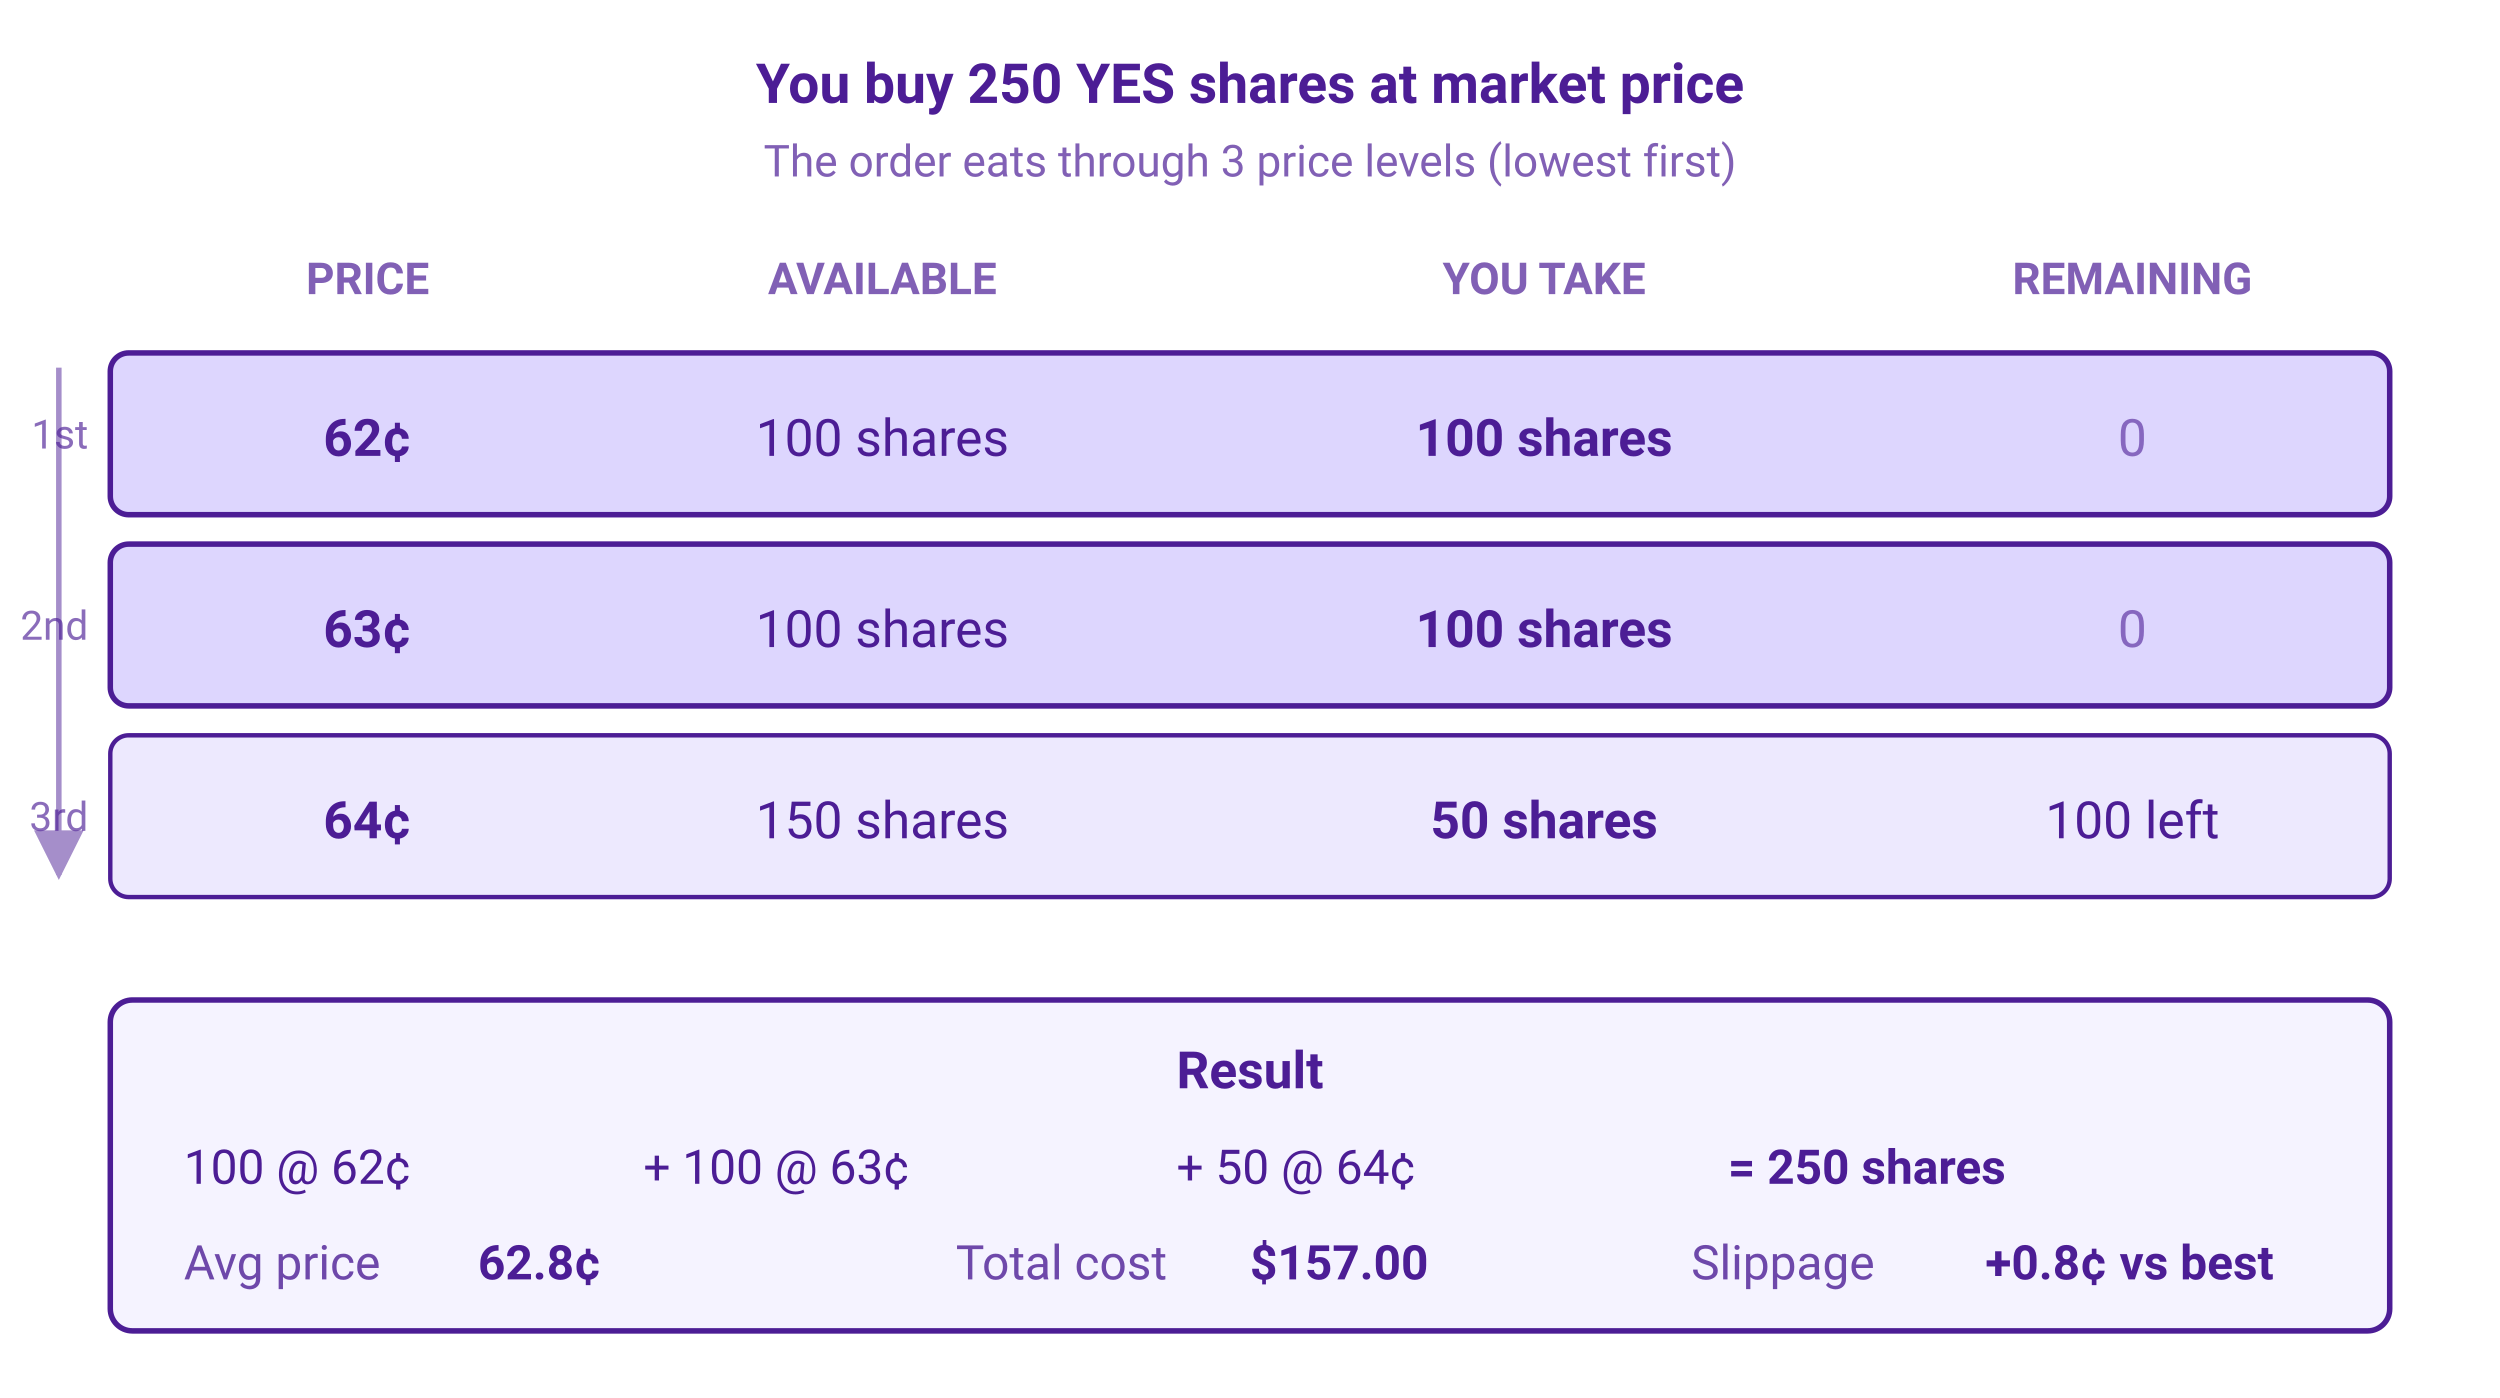
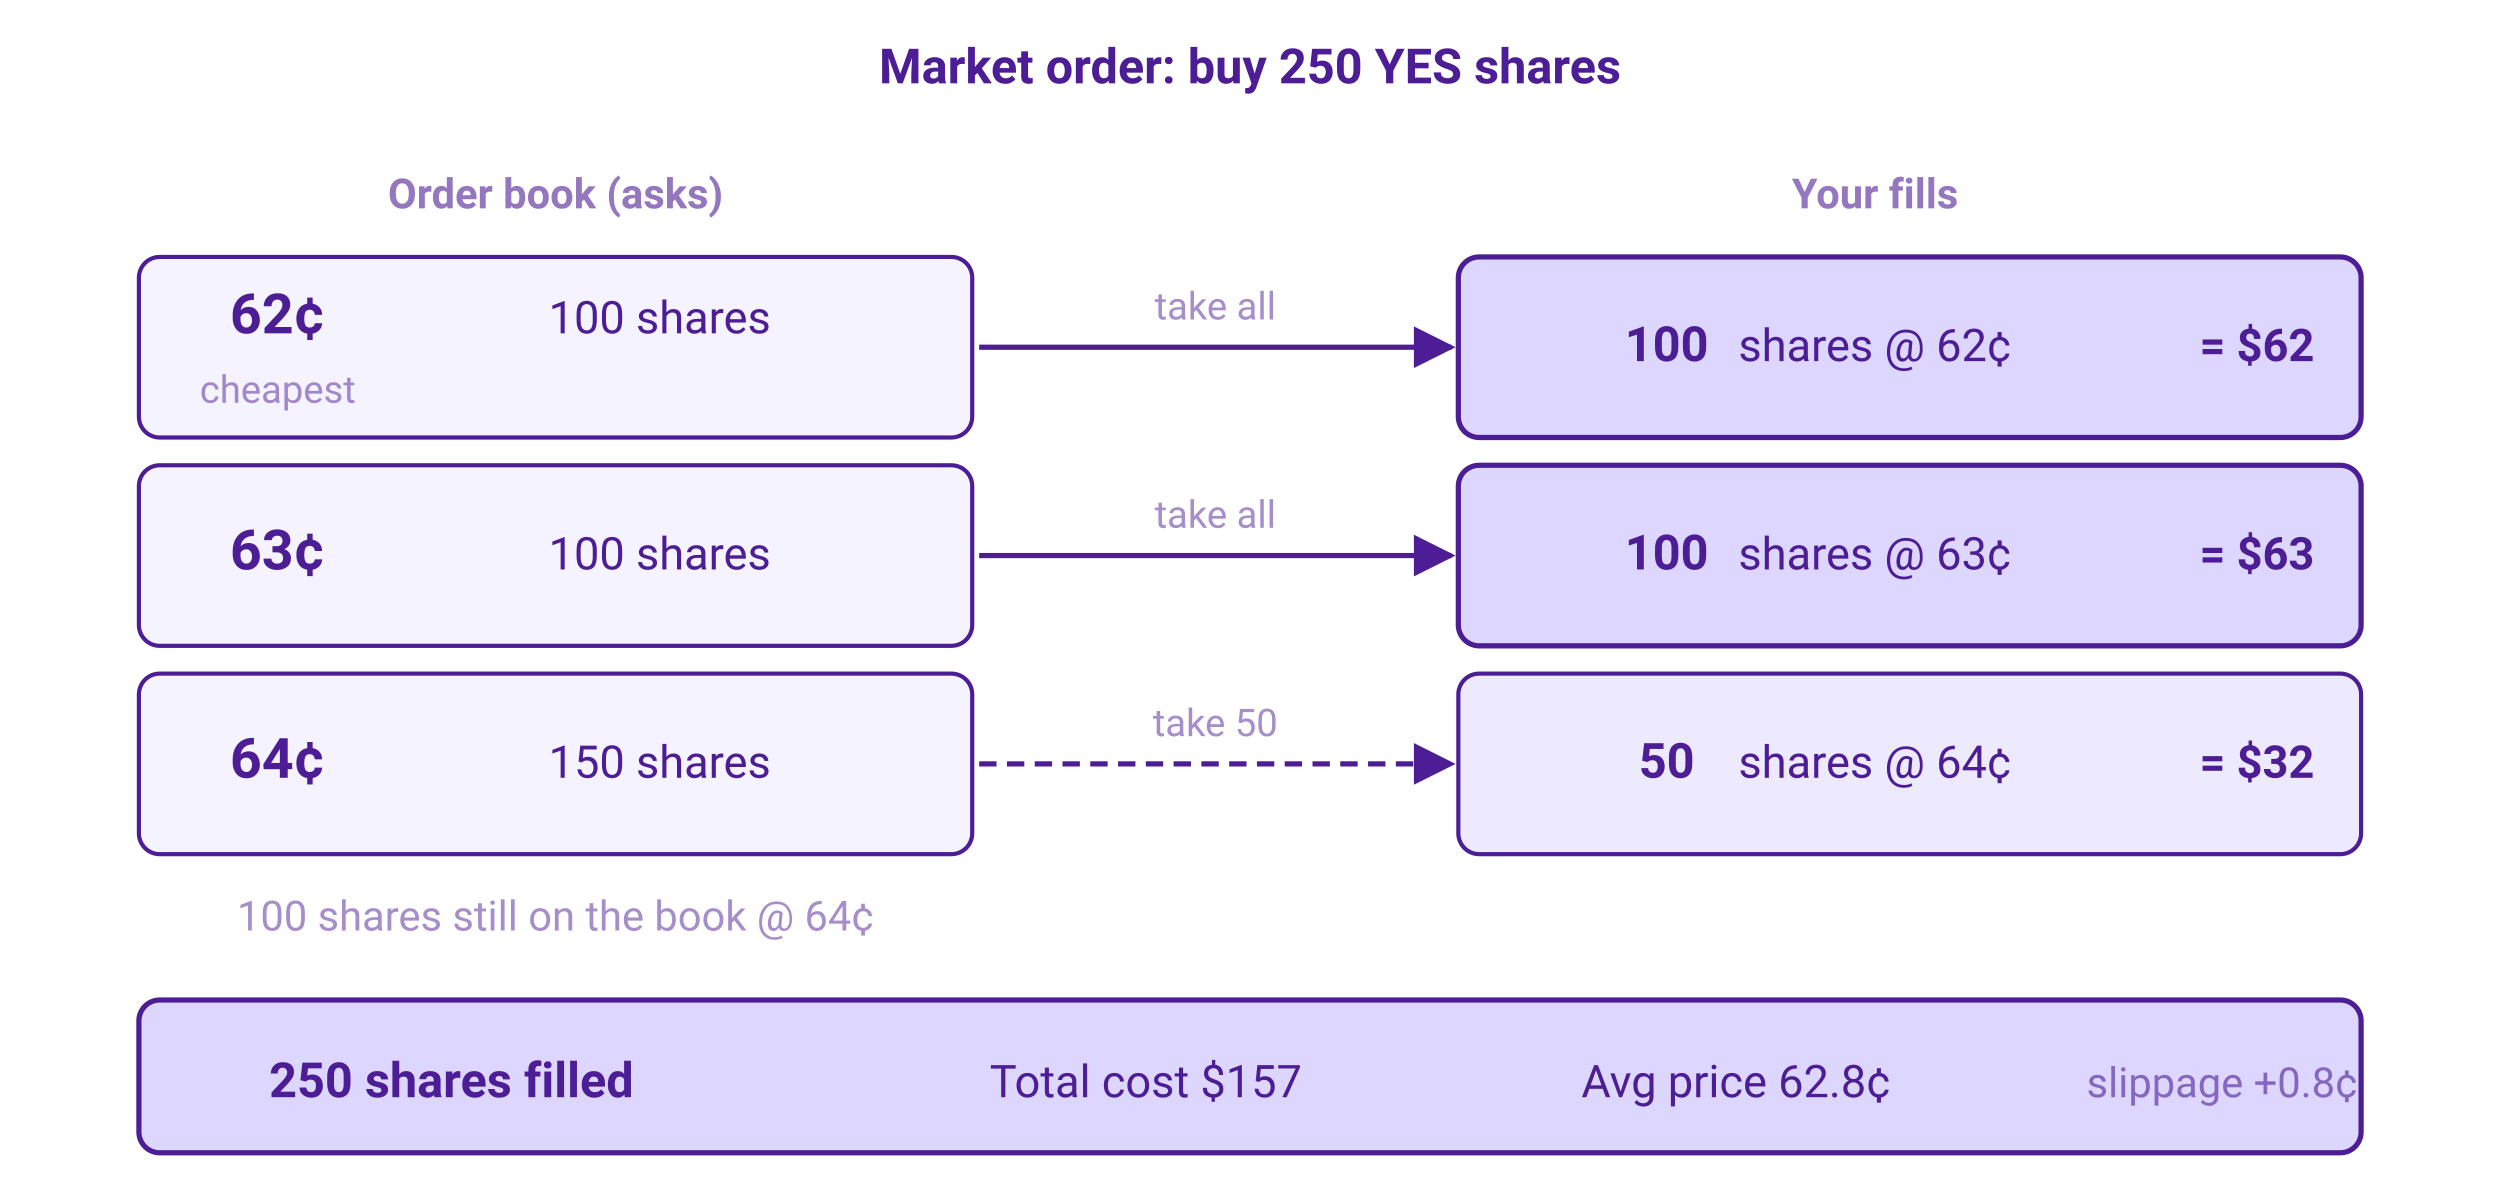
- <svg xmlns="http://www.w3.org/2000/svg" viewBox="0 0 680 380" width="680" style="max-width: 680px; background: transparent; font-family: -apple-system, Segoe UI, Roboto, Helvetica Neue, Arial, sans-serif;">
+ <svg xmlns="http://www.w3.org/2000/svg" viewBox="0 0 720 340" width="720" style="max-width: 720px; background: transparent; font-family: -apple-system, Segoe UI, Roboto, Helvetica Neue, Arial, sans-serif;">
  <defs>
-     <marker id="arr-mo" viewBox="0 0 10 10" refX="9" refY="5" markerUnits="strokeWidth" markerWidth="9" markerHeight="9" orient="auto">
+     <marker id="arr-mo" viewBox="0 0 10 10" refX="9" refY="5" markerUnits="strokeWidth" markerWidth="8" markerHeight="8" orient="auto">
      <path d="M 0 0 L 10 5 L 0 10 z" fill="#4C1D95" />
    </marker>
  </defs>
-   <text x="340" y="28" text-anchor="middle" font-size="15" font-weight="700" fill="#4C1D95">You buy 250 YES shares at market price</text>
-   <text x="340" y="48" text-anchor="middle" font-size="12" fill="#4C1D95" opacity="0.7">The order eats through 3 price levels (lowest first)</text>
-   <text x="100" y="80" text-anchor="middle" font-size="12" font-weight="600" fill="#4C1D95" opacity="0.7">PRICE</text>
-   <text x="240" y="80" text-anchor="middle" font-size="12" font-weight="600" fill="#4C1D95" opacity="0.7">AVAILABLE</text>
-   <text x="420" y="80" text-anchor="middle" font-size="12" font-weight="600" fill="#4C1D95" opacity="0.7">YOU TAKE</text>
-   <text x="580" y="80" text-anchor="middle" font-size="12" font-weight="600" fill="#4C1D95" opacity="0.7">REMAINING</text>
-   <rect x="30" y="96" width="620" height="44" rx="5" fill="#DDD6FE" stroke="#4C1D95" stroke-width="1.5" />
-   <text x="24" y="122" text-anchor="end" font-size="11" fill="#4C1D95" opacity="0.65">1st</text>
-   <text x="100" y="124" text-anchor="middle" font-size="14" font-weight="700" fill="#4C1D95">62¢</text>
-   <text x="240" y="124" text-anchor="middle" font-size="14" fill="#4C1D95">100 shares</text>
-   <text x="420" y="124" text-anchor="middle" font-size="14" font-weight="700" fill="#4C1D95">100 shares</text>
-   <text x="580" y="124" text-anchor="middle" font-size="14" fill="#4C1D95" opacity="0.6">0</text>
-   <rect x="30" y="148" width="620" height="44" rx="5" fill="#DDD6FE" stroke="#4C1D95" stroke-width="1.5" />
-   <text x="24" y="174" text-anchor="end" font-size="11" fill="#4C1D95" opacity="0.65">2nd</text>
-   <text x="100" y="176" text-anchor="middle" font-size="14" font-weight="700" fill="#4C1D95">63¢</text>
-   <text x="240" y="176" text-anchor="middle" font-size="14" fill="#4C1D95">100 shares</text>
-   <text x="420" y="176" text-anchor="middle" font-size="14" font-weight="700" fill="#4C1D95">100 shares</text>
-   <text x="580" y="176" text-anchor="middle" font-size="14" fill="#4C1D95" opacity="0.6">0</text>
-   <rect x="30" y="200" width="620" height="44" rx="5" fill="#EDE9FE" stroke="#4C1D95" stroke-width="1.2" />
-   <text x="24" y="226" text-anchor="end" font-size="11" fill="#4C1D95" opacity="0.65">3rd</text>
-   <text x="100" y="228" text-anchor="middle" font-size="14" font-weight="700" fill="#4C1D95">64¢</text>
-   <text x="240" y="228" text-anchor="middle" font-size="14" fill="#4C1D95">150 shares</text>
-   <text x="420" y="228" text-anchor="middle" font-size="14" font-weight="700" fill="#4C1D95">50 shares</text>
-   <text x="580" y="228" text-anchor="middle" font-size="14" fill="#4C1D95">100 left</text>
-   <line x1="16" y1="100" x2="16" y2="238" stroke="#4C1D95" stroke-width="1.5" marker-end="url(#arr-mo)" opacity="0.5" />
-   <rect x="30" y="272" width="620" height="90" rx="6" fill="#F5F3FF" stroke="#4C1D95" stroke-width="1.5" />
-   <text x="340" y="296" text-anchor="middle" font-size="14" font-weight="700" fill="#4C1D95">Result</text>
-   <text x="50" y="322" font-size="13" fill="#4C1D95">100 @ 62¢</text>
-   <text x="175" y="322" font-size="13" fill="#4C1D95">+ 100 @ 63¢</text>
-   <text x="320" y="322" font-size="13" fill="#4C1D95">+ 50 @ 64¢</text>
-   <text x="470" y="322" font-size="13" font-weight="700" fill="#4C1D95">= 250 shares</text>
-   <text x="50" y="348" font-size="13" fill="#4C1D95" opacity="0.8">Avg price</text>
-   <text x="130" y="348" font-size="13" font-weight="700" fill="#4C1D95">62.8¢</text>
-   <text x="260" y="348" font-size="13" fill="#4C1D95" opacity="0.8">Total cost</text>
-   <text x="340" y="348" font-size="13" font-weight="700" fill="#4C1D95">$157.00</text>
-   <text x="460" y="348" font-size="13" fill="#4C1D95" opacity="0.8">Slippage</text>
-   <text x="540" y="348" font-size="13" font-weight="700" fill="#4C1D95">+0.8¢ vs best</text>
+   <text x="360" y="24" text-anchor="middle" font-size="14" font-weight="700" fill="#4C1D95">Market order: buy 250 YES shares</text>
+   <text x="160" y="60" text-anchor="middle" font-size="12" font-weight="600" fill="#4C1D95" opacity="0.6">Order book (asks)</text>
+   <rect x="40" y="74" width="240" height="52" rx="6" fill="#F5F3FF" stroke="#4C1D95" stroke-width="1.2" />
+   <text x="80" y="96" text-anchor="middle" font-size="16" font-weight="700" fill="#4C1D95">62¢</text>
+   <text x="190" y="96" text-anchor="middle" font-size="13" fill="#4C1D95">100 shares</text>
+   <text x="80" y="116" text-anchor="middle" font-size="11" fill="#4C1D95" opacity="0.5">cheapest</text>
+   <rect x="40" y="134" width="240" height="52" rx="6" fill="#F5F3FF" stroke="#4C1D95" stroke-width="1.2" />
+   <text x="80" y="164" text-anchor="middle" font-size="16" font-weight="700" fill="#4C1D95">63¢</text>
+   <text x="190" y="164" text-anchor="middle" font-size="13" fill="#4C1D95">100 shares</text>
+   <rect x="40" y="194" width="240" height="52" rx="6" fill="#F5F3FF" stroke="#4C1D95" stroke-width="1.2" />
+   <text x="80" y="224" text-anchor="middle" font-size="16" font-weight="700" fill="#4C1D95">64¢</text>
+   <text x="190" y="224" text-anchor="middle" font-size="13" fill="#4C1D95">150 shares</text>
+   <text x="540" y="60" text-anchor="middle" font-size="12" font-weight="600" fill="#4C1D95" opacity="0.6">Your fills</text>
+   <rect x="420" y="74" width="260" height="52" rx="6" fill="#DDD6FE" stroke="#4C1D95" stroke-width="1.5" />
+   <text x="480" y="104" text-anchor="middle" font-size="14" font-weight="700" fill="#4C1D95">100</text>
+   <text x="540" y="104" text-anchor="middle" font-size="13" fill="#4C1D95">shares @ 62¢</text>
+   <text x="650" y="104" text-anchor="middle" font-size="13" font-weight="700" fill="#4C1D95">= $62</text>
+   <line x1="282" y1="100" x2="418" y2="100" stroke="#4C1D95" stroke-width="1.5" marker-end="url(#arr-mo)" />
+   <text x="350" y="92" text-anchor="middle" font-size="11" fill="#4C1D95" opacity="0.5">take all</text>
+   <rect x="420" y="134" width="260" height="52" rx="6" fill="#DDD6FE" stroke="#4C1D95" stroke-width="1.5" />
+   <text x="480" y="164" text-anchor="middle" font-size="14" font-weight="700" fill="#4C1D95">100</text>
+   <text x="540" y="164" text-anchor="middle" font-size="13" fill="#4C1D95">shares @ 63¢</text>
+   <text x="650" y="164" text-anchor="middle" font-size="13" font-weight="700" fill="#4C1D95">= $63</text>
+   <line x1="282" y1="160" x2="418" y2="160" stroke="#4C1D95" stroke-width="1.5" marker-end="url(#arr-mo)" />
+   <text x="350" y="152" text-anchor="middle" font-size="11" fill="#4C1D95" opacity="0.5">take all</text>
+   <rect x="420" y="194" width="260" height="52" rx="6" fill="#EDE9FE" stroke="#4C1D95" stroke-width="1.2" />
+   <text x="480" y="224" text-anchor="middle" font-size="14" font-weight="700" fill="#4C1D95">50</text>
+   <text x="540" y="224" text-anchor="middle" font-size="13" fill="#4C1D95">shares @ 64¢</text>
+   <text x="650" y="224" text-anchor="middle" font-size="13" font-weight="700" fill="#4C1D95">= $32</text>
+   <line x1="282" y1="220" x2="418" y2="220" stroke="#4C1D95" stroke-width="1.5" marker-end="url(#arr-mo)" stroke-dasharray="5 3" />
+   <text x="350" y="212" text-anchor="middle" font-size="11" fill="#4C1D95" opacity="0.5">take 50</text>
+   <text x="160" y="268" text-anchor="middle" font-size="12" fill="#4C1D95" opacity="0.5">100 shares still on the book @ 64¢</text>
+   <rect x="40" y="288" width="640" height="44" rx="6" fill="#DDD6FE" stroke="#4C1D95" stroke-width="1.5" />
+   <text x="130" y="316" text-anchor="middle" font-size="14" font-weight="700" fill="#4C1D95">250 shares filled</text>
+   <text x="330" y="316" text-anchor="middle" font-size="13" fill="#4C1D95">Total cost $157</text>
+   <text x="500" y="316" text-anchor="middle" font-size="13" fill="#4C1D95">Avg price 62.8¢</text>
+   <text x="640" y="316" text-anchor="middle" font-size="12" fill="#4C1D95" opacity="0.6">slippage +0.8¢</text>
</svg>
